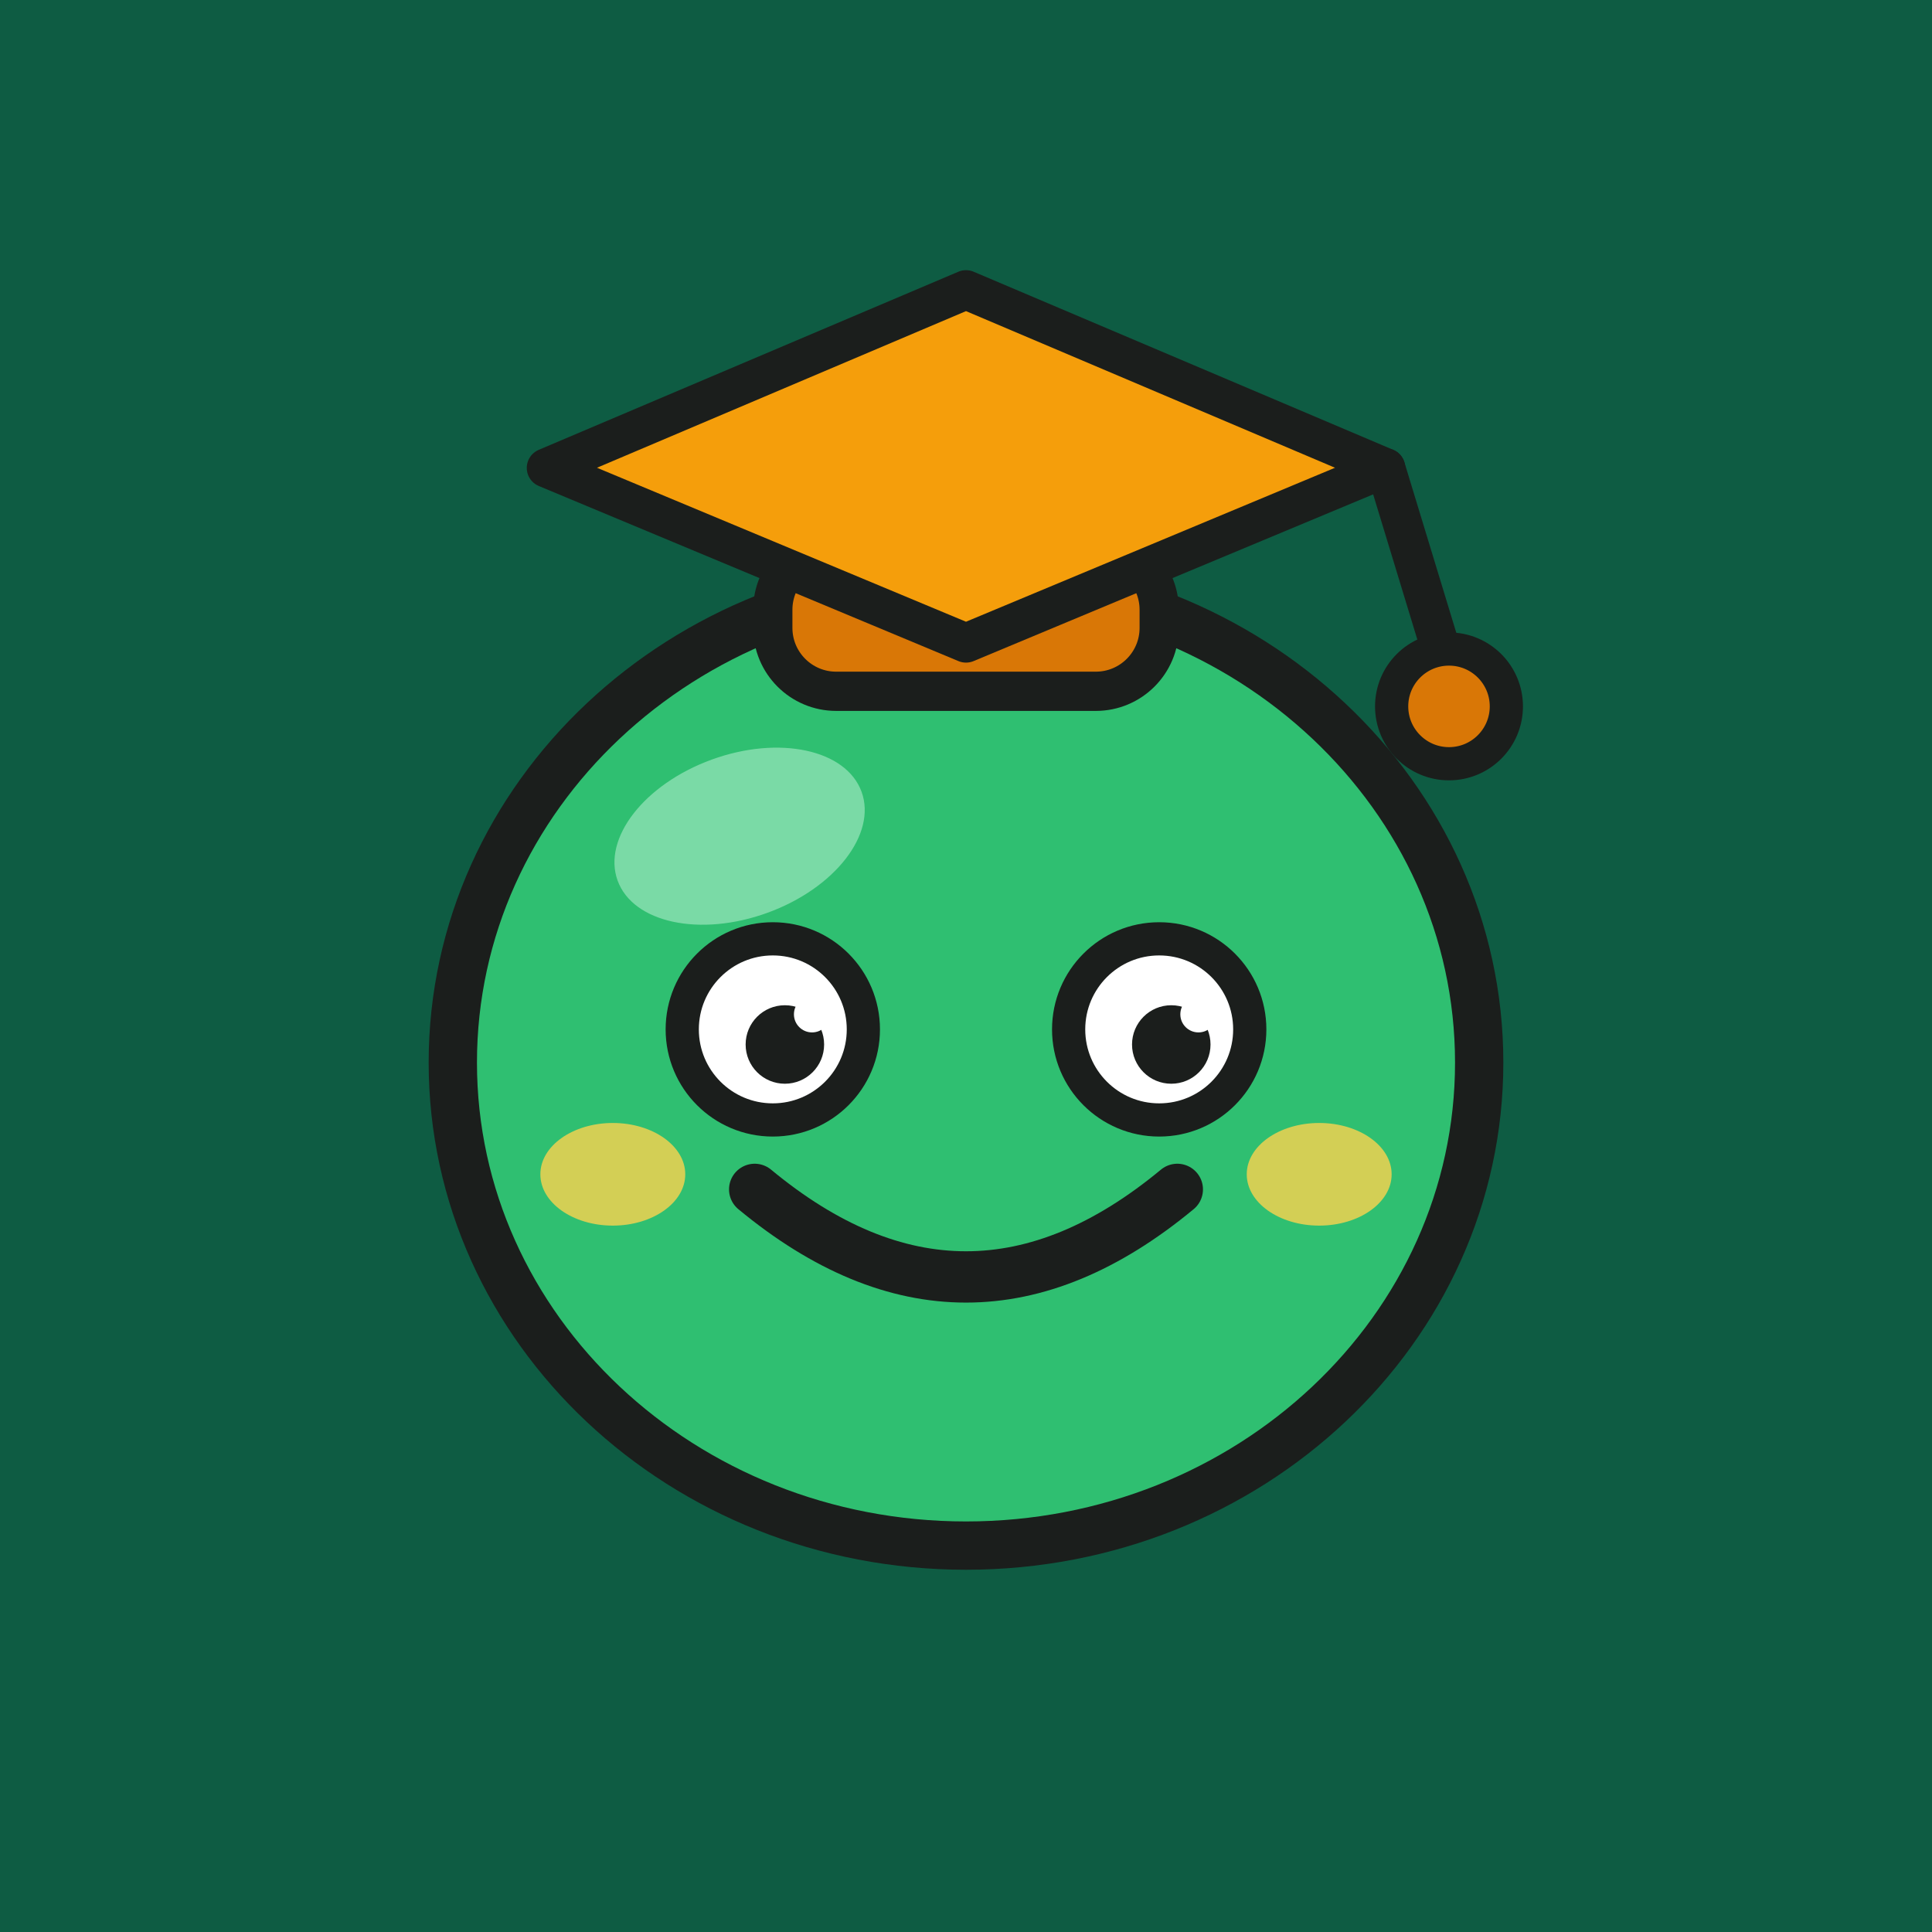
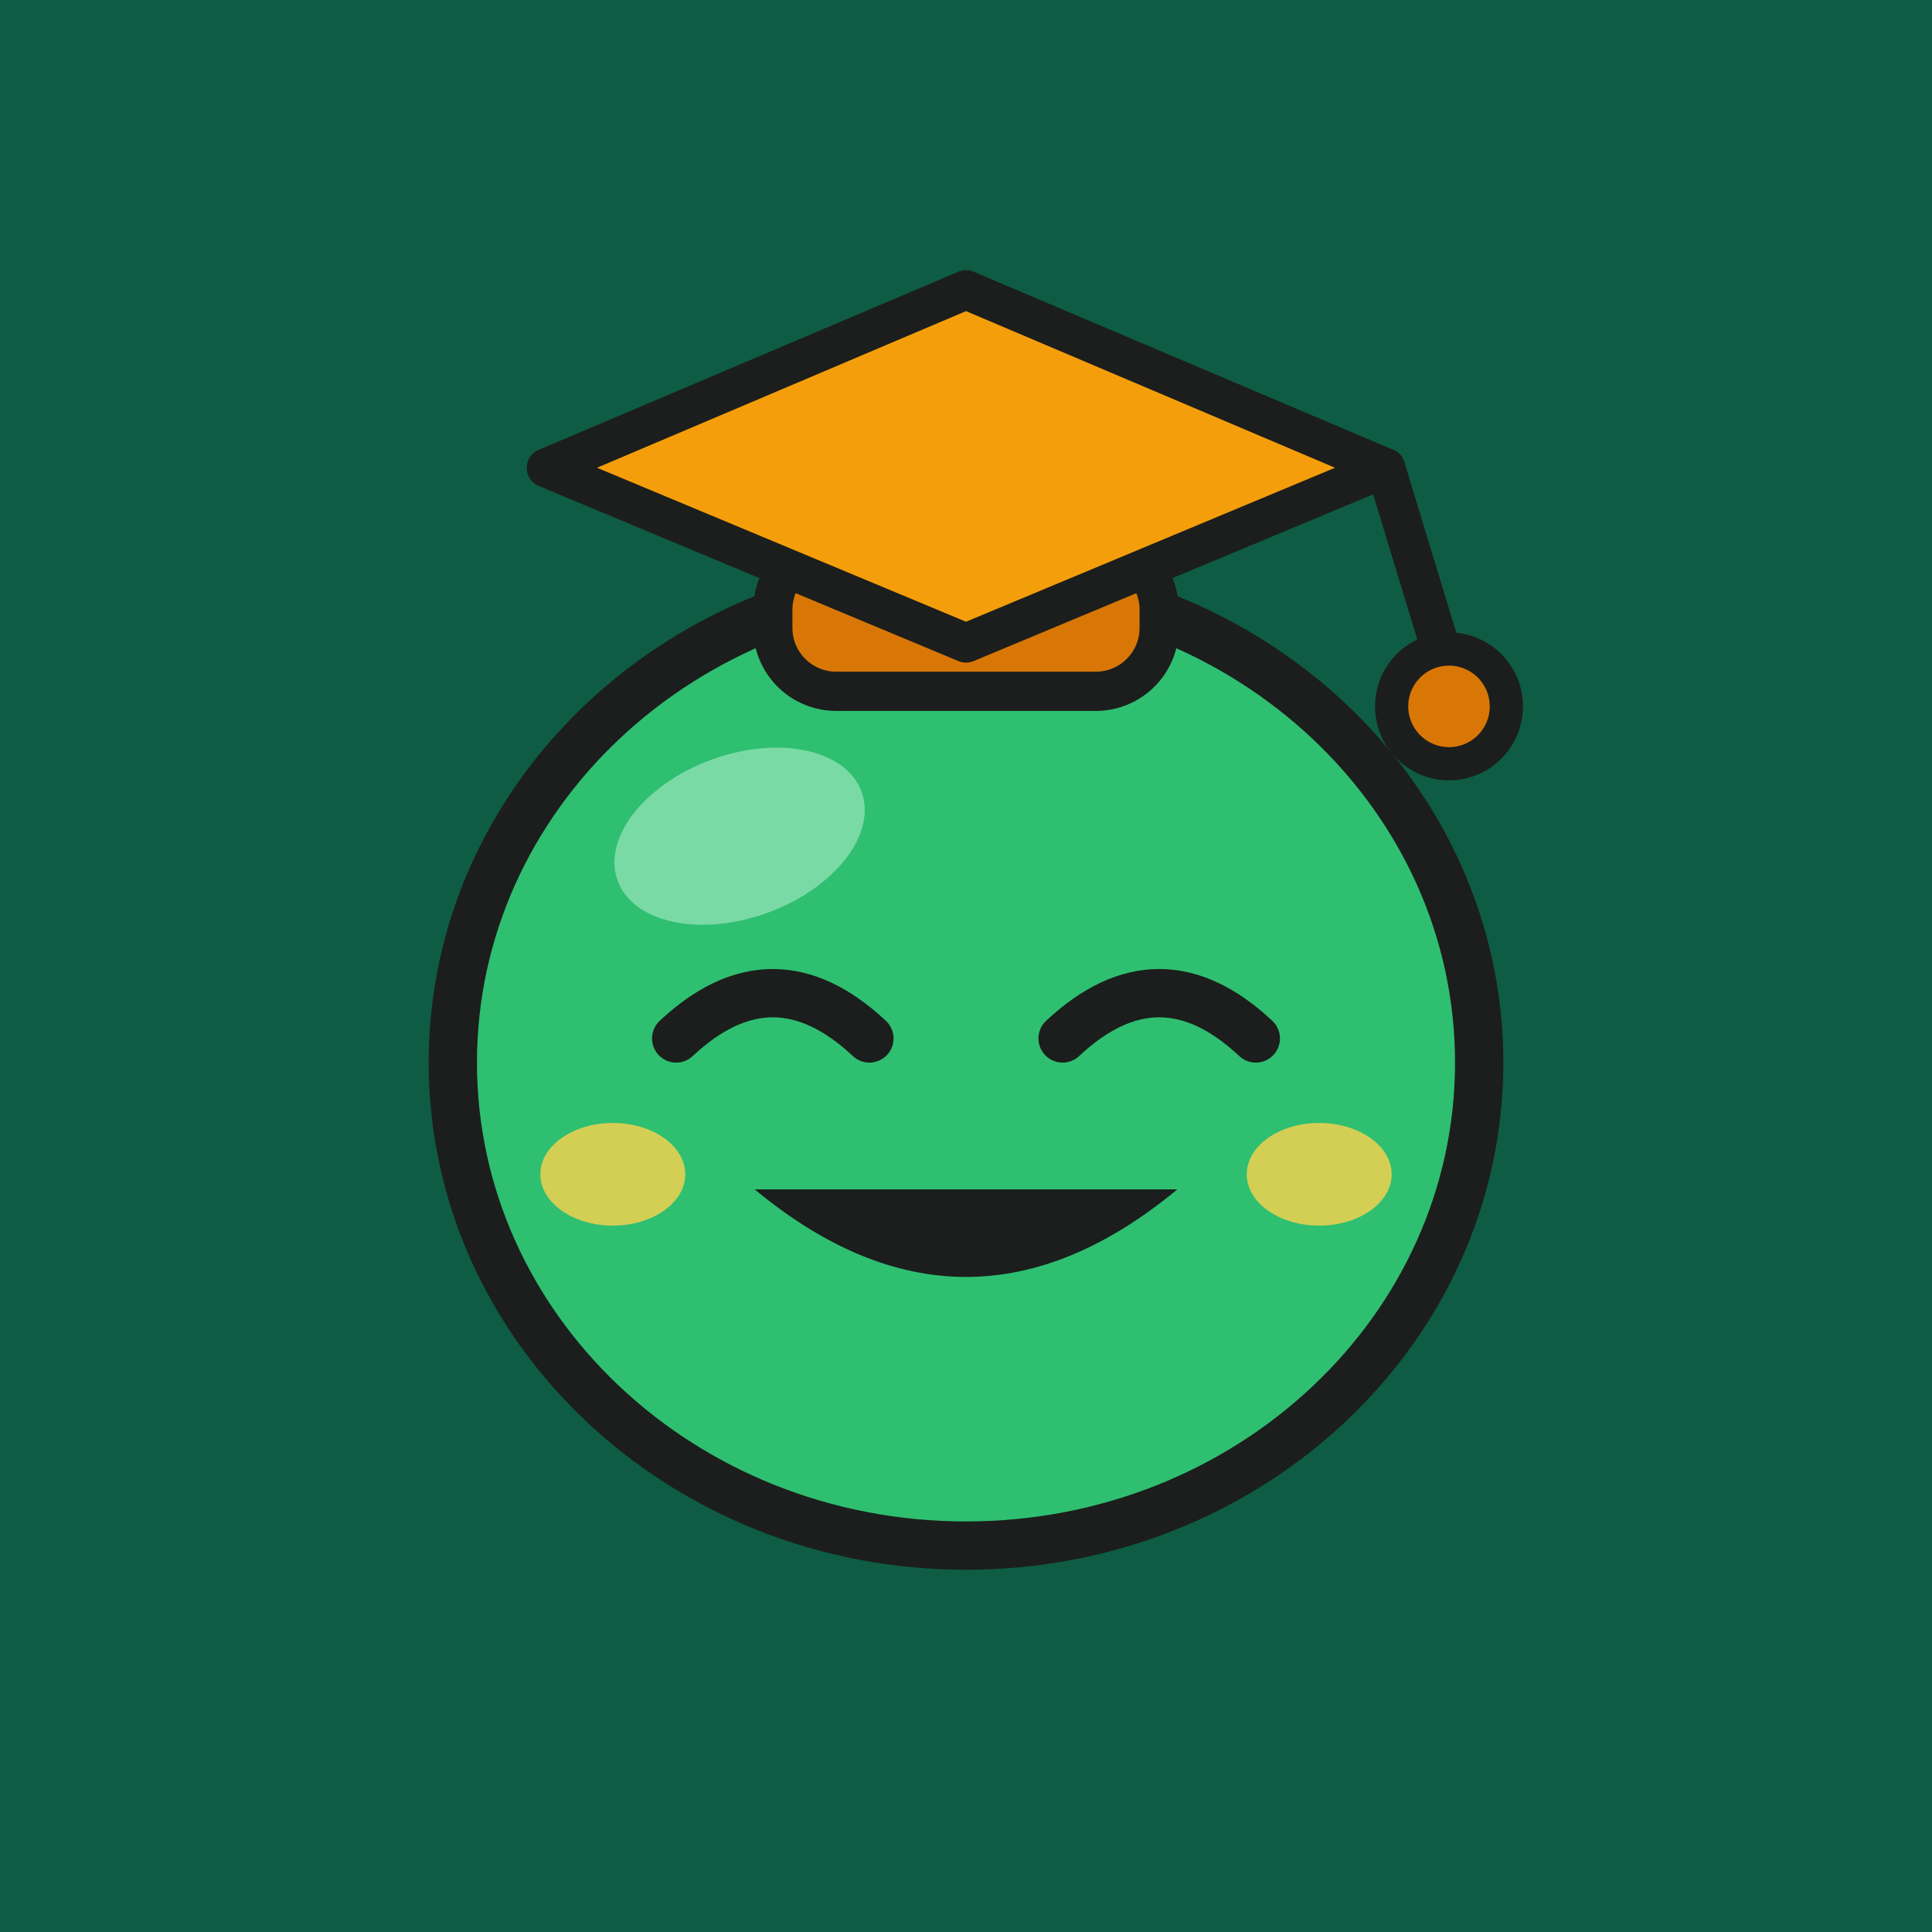
<svg xmlns="http://www.w3.org/2000/svg" viewBox="0 0 512 512">
  <rect width="512" height="512" fill="#0E5C43" />
  <g transform="translate(51.2 51.2) scale(0.8)">
    <ellipse cx="256" cy="288" rx="170" ry="160" fill="#2FBF71" stroke="#1B1E1C" stroke-width="16" />
    <ellipse cx="181" cy="213" rx="43" ry="27" fill="#B8F1D1" opacity="0.55" transform="rotate(-20 181 213)" />
    <rect x="192" y="117" width="128" height="48" rx="21" fill="#D97706" stroke="#1B1E1C" stroke-width="13" />
    <polygon points="256,32 395,91 256,149 117,91" fill="#F59E0B" stroke="#1B1E1C" stroke-width="13" stroke-linejoin="round" />
    <path d="M395 91 L416 160" stroke="#1B1E1C" stroke-width="13" stroke-linecap="round" />
    <circle cx="416" cy="170" r="19" fill="#D97706" stroke="#1B1E1C" stroke-width="11" />
    <ellipse cx="139" cy="325" rx="24" ry="17" fill="#FCD34D" opacity="0.8" />
    <ellipse cx="373" cy="325" rx="24" ry="17" fill="#FCD34D" opacity="0.8" />
-     <circle cx="192" cy="277" r="30" fill="#FFFFFF" stroke="#1B1E1C" stroke-width="11" />
-     <circle cx="320" cy="277" r="30" fill="#FFFFFF" stroke="#1B1E1C" stroke-width="11" />
-     <circle cx="196" cy="282" r="13" fill="#1B1E1C" />
-     <circle cx="324" cy="282" r="13" fill="#1B1E1C" />
-     <circle cx="205" cy="272" r="6" fill="#FFFFFF" />
-     <circle cx="333" cy="272" r="6" fill="#FFFFFF" />
-     <path d="M186 330 Q256 388 326 330" fill="none" stroke="#1B1E1C" stroke-width="17" stroke-linecap="round" />
+     <g fill="none" stroke="#1B1E1C" stroke-width="16" stroke-linecap="round">
+       <path d="M160 280 Q192 250 224 280" />
+       <path d="M288 280 Q320 250 352 280" />
+     </g>
+     <path d="M186 330 Q256 388 326 330 Z" fill="#1B1E1C" />
  </g>
</svg>
